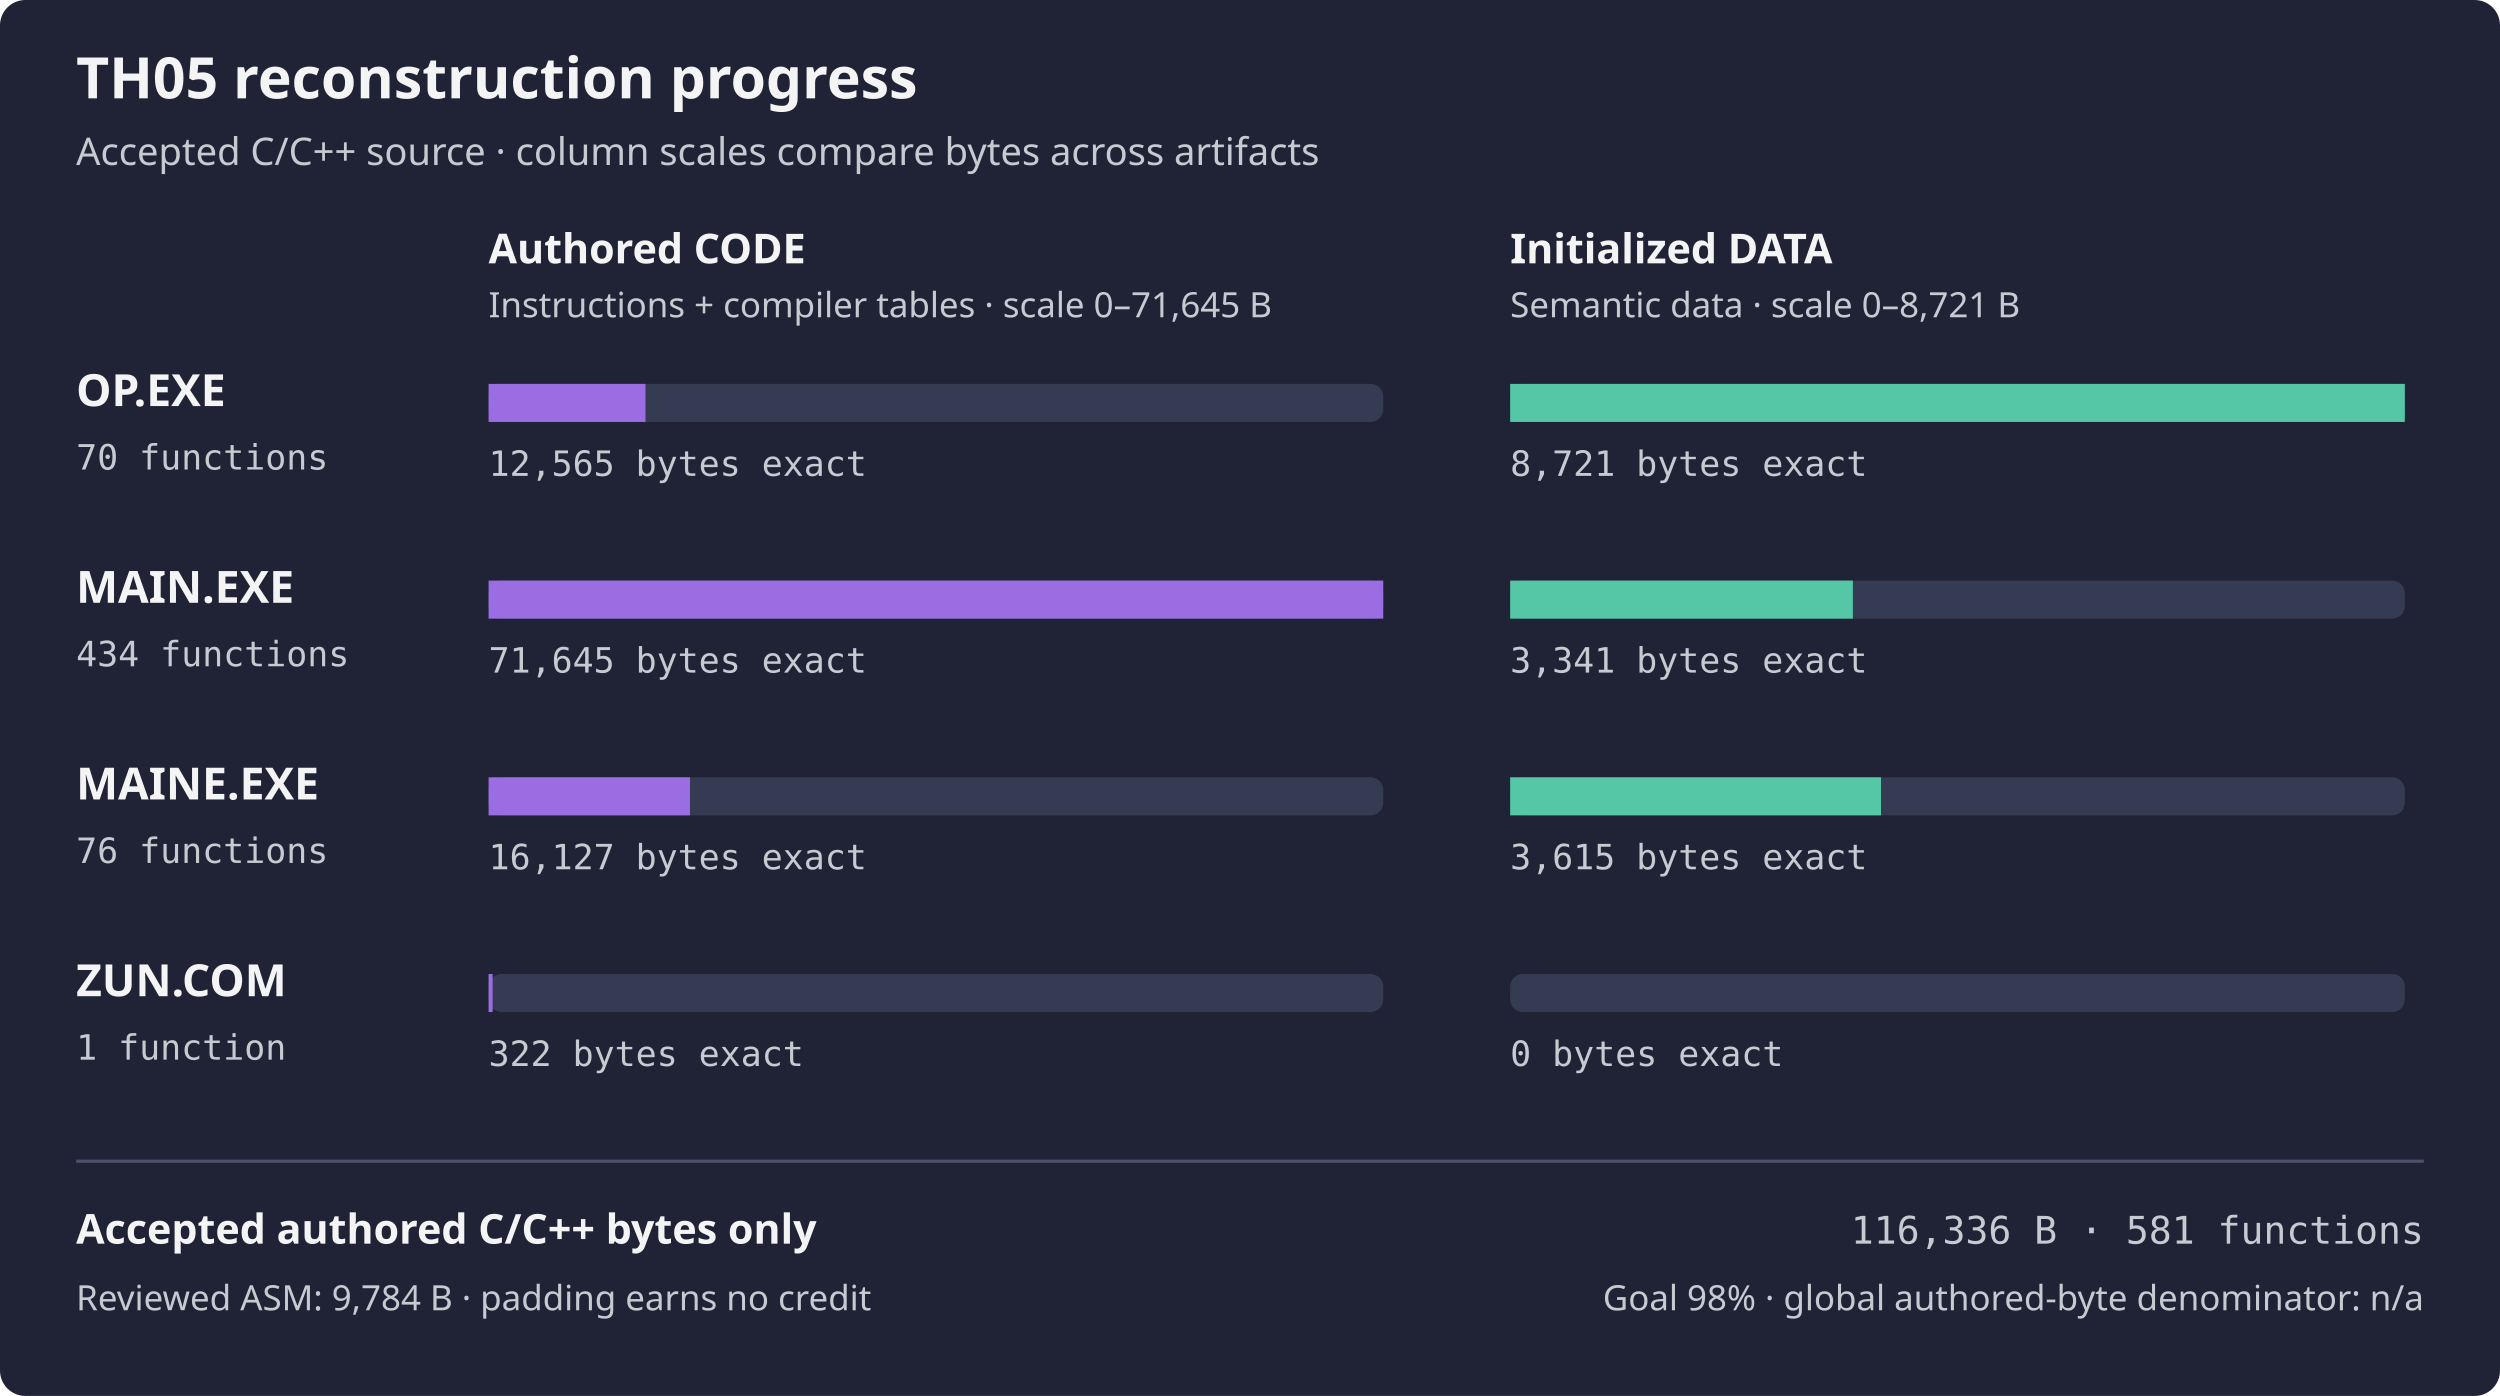
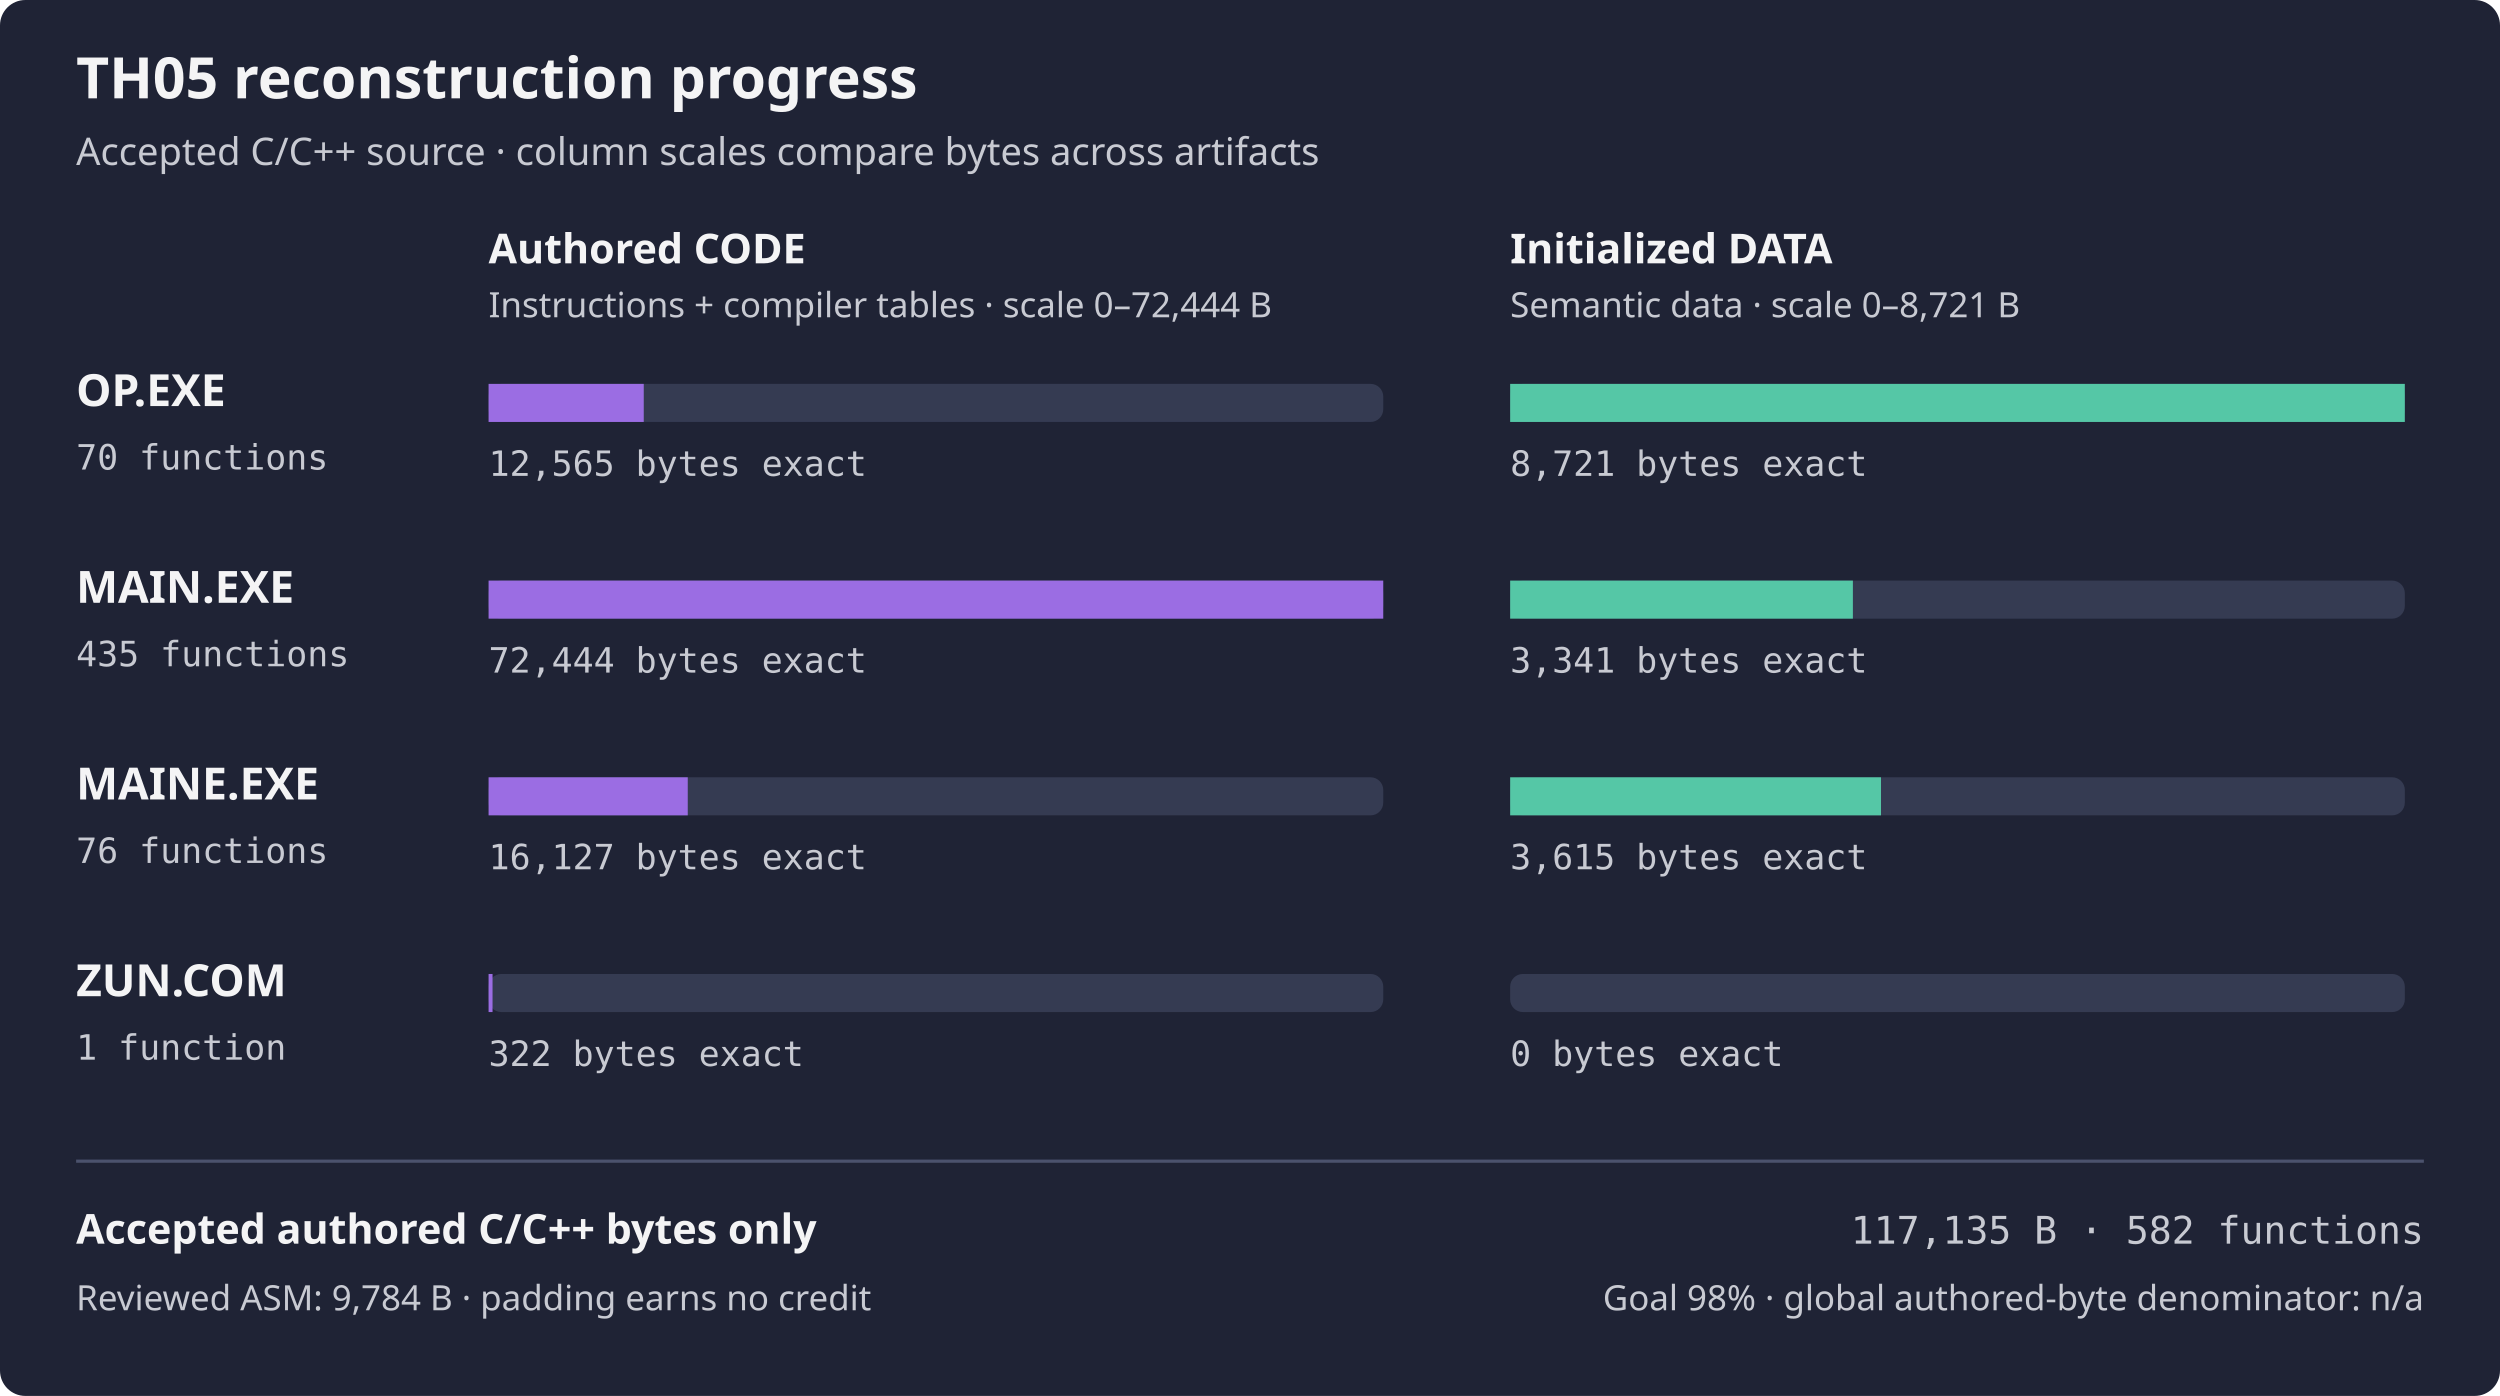
<svg xmlns="http://www.w3.org/2000/svg" width="788" height="440" viewBox="0 0 788 440" role="img" aria-labelledby="title desc">
  <rect width="788" height="440" rx="8" fill="#1f2335" />
  <text x="24" y="31" fill="#f4f4f5" font-family="sans-serif" font-size="18" font-weight="600">TH05 reconstruction progress</text>
  <text x="24" y="52" fill="#c8cad2" font-family="sans-serif" font-size="12">Accepted C/C++ source · column scales compare bytes across artifacts</text>
  <text x="154" y="83" fill="#f4f4f5" font-family="sans-serif" font-size="13" font-weight="600">Authored CODE</text>
  <text x="476" y="83" fill="#f4f4f5" font-family="sans-serif" font-size="13" font-weight="600">Initialized DATA</text>
-   <text x="154" y="100" fill="#c8cad2" font-family="sans-serif" font-size="11">Instructions + compiler tables · scale 0–71,645 B</text>
+   <text x="154" y="100" fill="#c8cad2" font-family="sans-serif" font-size="11">Instructions + compiler tables · scale 0–72,444 B</text>
  <text x="476" y="100" fill="#c8cad2" font-family="sans-serif" font-size="11">Semantic data · scale 0–8,721 B</text>
  <text x="24" y="128" fill="#f4f4f5" font-family="sans-serif" font-size="14" font-weight="600">OP.EXE</text>
  <text x="24" y="148" fill="#c8cad2" font-family="monospace" font-size="11">70 functions</text>
  <rect x="154" y="121" width="282" height="12" rx="4" fill="#353b52" />
-   <rect x="154" y="121" width="49.46" height="12" fill="#9b6de3" />
+   <rect x="154" y="121" width="48.91" height="12" fill="#9b6de3" />
  <rect x="476" y="121" width="282" height="12" rx="4" fill="#353b52" />
  <rect x="476" y="121" width="282.00" height="12" fill="#55c7a6" />
  <text x="154" y="150" fill="#c8cad2" font-family="monospace" font-size="11">12,565 bytes exact</text>
  <text x="476" y="150" fill="#c8cad2" font-family="monospace" font-size="11">8,721 bytes exact</text>
  <text x="24" y="190" fill="#f4f4f5" font-family="sans-serif" font-size="14" font-weight="600">MAIN.EXE</text>
-   <text x="24" y="210" fill="#c8cad2" font-family="monospace" font-size="11">434 functions</text>
+   <text x="24" y="210" fill="#c8cad2" font-family="monospace" font-size="11">435 functions</text>
  <rect x="154" y="183" width="282" height="12" rx="4" fill="#353b52" />
  <rect x="154" y="183" width="282.00" height="12" fill="#9b6de3" />
  <rect x="476" y="183" width="282" height="12" rx="4" fill="#353b52" />
  <rect x="476" y="183" width="108.03" height="12" fill="#55c7a6" />
-   <text x="154" y="212" fill="#c8cad2" font-family="monospace" font-size="11">71,645 bytes exact</text>
+   <text x="154" y="212" fill="#c8cad2" font-family="monospace" font-size="11">72,444 bytes exact</text>
  <text x="476" y="212" fill="#c8cad2" font-family="monospace" font-size="11">3,341 bytes exact</text>
  <text x="24" y="252" fill="#f4f4f5" font-family="sans-serif" font-size="14" font-weight="600">MAINE.EXE</text>
  <text x="24" y="272" fill="#c8cad2" font-family="monospace" font-size="11">76 functions</text>
  <rect x="154" y="245" width="282" height="12" rx="4" fill="#353b52" />
-   <rect x="154" y="245" width="63.48" height="12" fill="#9b6de3" />
+   <rect x="154" y="245" width="62.78" height="12" fill="#9b6de3" />
  <rect x="476" y="245" width="282" height="12" rx="4" fill="#353b52" />
  <rect x="476" y="245" width="116.89" height="12" fill="#55c7a6" />
  <text x="154" y="274" fill="#c8cad2" font-family="monospace" font-size="11">16,127 bytes exact</text>
  <text x="476" y="274" fill="#c8cad2" font-family="monospace" font-size="11">3,615 bytes exact</text>
  <text x="24" y="314" fill="#f4f4f5" font-family="sans-serif" font-size="14" font-weight="600">ZUN.COM</text>
  <text x="24" y="334" fill="#c8cad2" font-family="monospace" font-size="11">1 function</text>
  <rect x="154" y="307" width="282" height="12" rx="4" fill="#353b52" />
-   <rect x="154" y="307" width="1.27" height="12" fill="#9b6de3" />
+   <rect x="154" y="307" width="1.25" height="12" fill="#9b6de3" />
  <rect x="476" y="307" width="282" height="12" rx="4" fill="#353b52" />
  <rect x="476" y="307" width="0.00" height="12" fill="#55c7a6" />
  <text x="154" y="336" fill="#c8cad2" font-family="monospace" font-size="11">322 bytes exact</text>
  <text x="476" y="336" fill="#c8cad2" font-family="monospace" font-size="11">0 bytes exact</text>
  <path d="M24 366 H764" stroke="#4b526d" />
  <text x="24" y="392" fill="#f4f4f5" font-family="sans-serif" font-size="13" font-weight="600">Accepted authored C/C++ bytes only</text>
-   <text x="764" y="392" fill="#c8cad2" font-family="monospace" text-anchor="end" font-size="12">116,336 B · 581 functions</text>
+   <text x="764" y="392" fill="#c8cad2" font-family="monospace" text-anchor="end" font-size="12">117,135 B · 582 functions</text>
  <text x="24" y="413" fill="#c8cad2" font-family="sans-serif" font-size="11">Reviewed ASM: 9,784 B · padding earns no credit</text>
  <text x="764" y="413" fill="#c8cad2" font-family="sans-serif" text-anchor="end" font-size="11">Goal 98% · global authored-byte denominator: n/a</text>
</svg>
